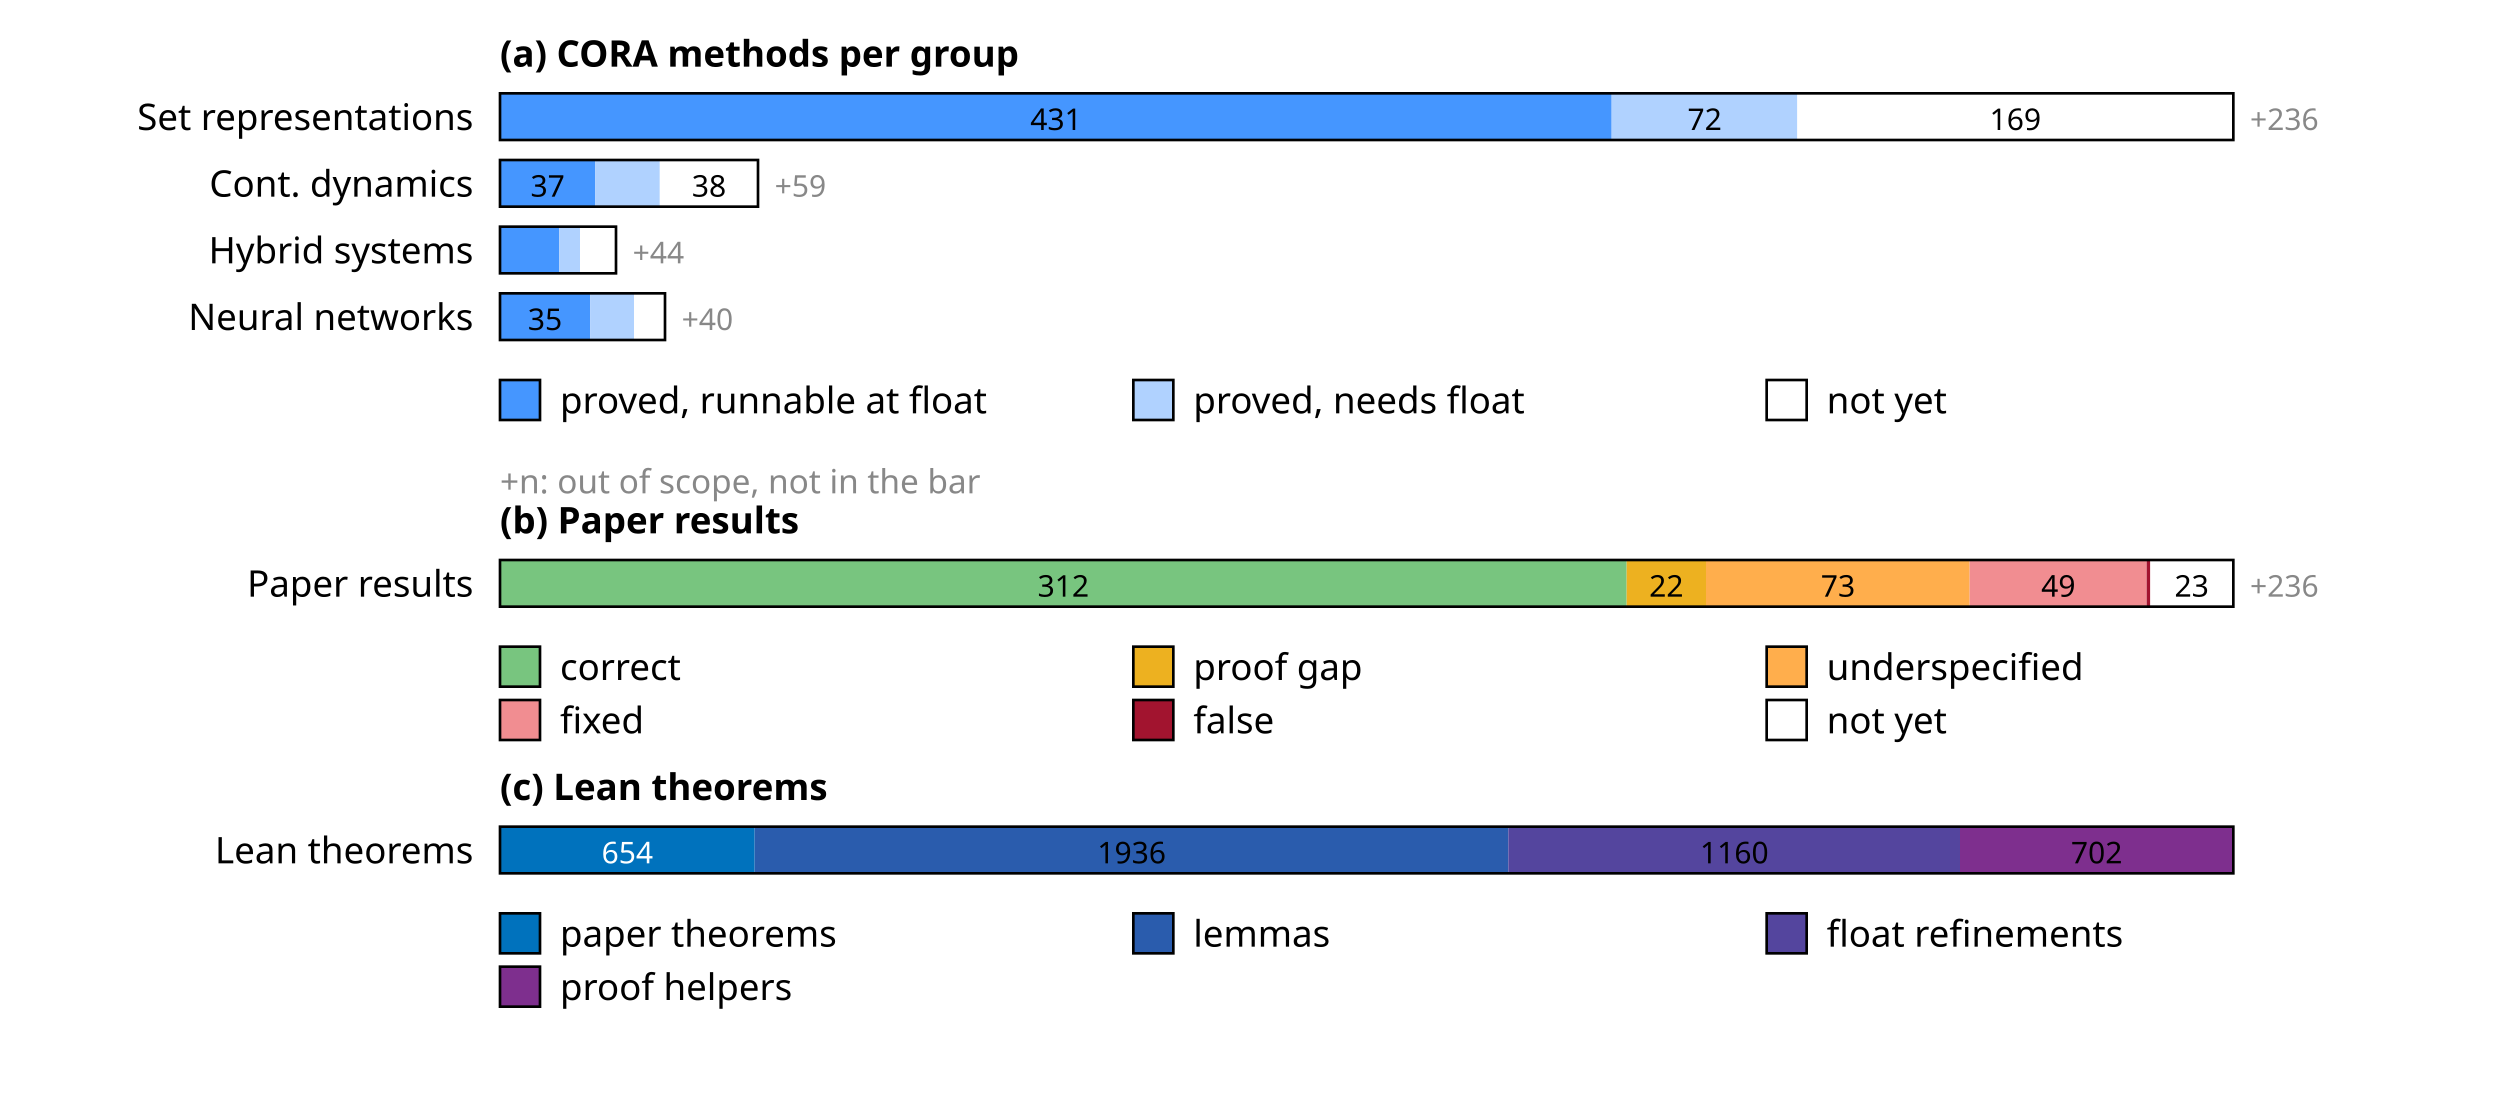
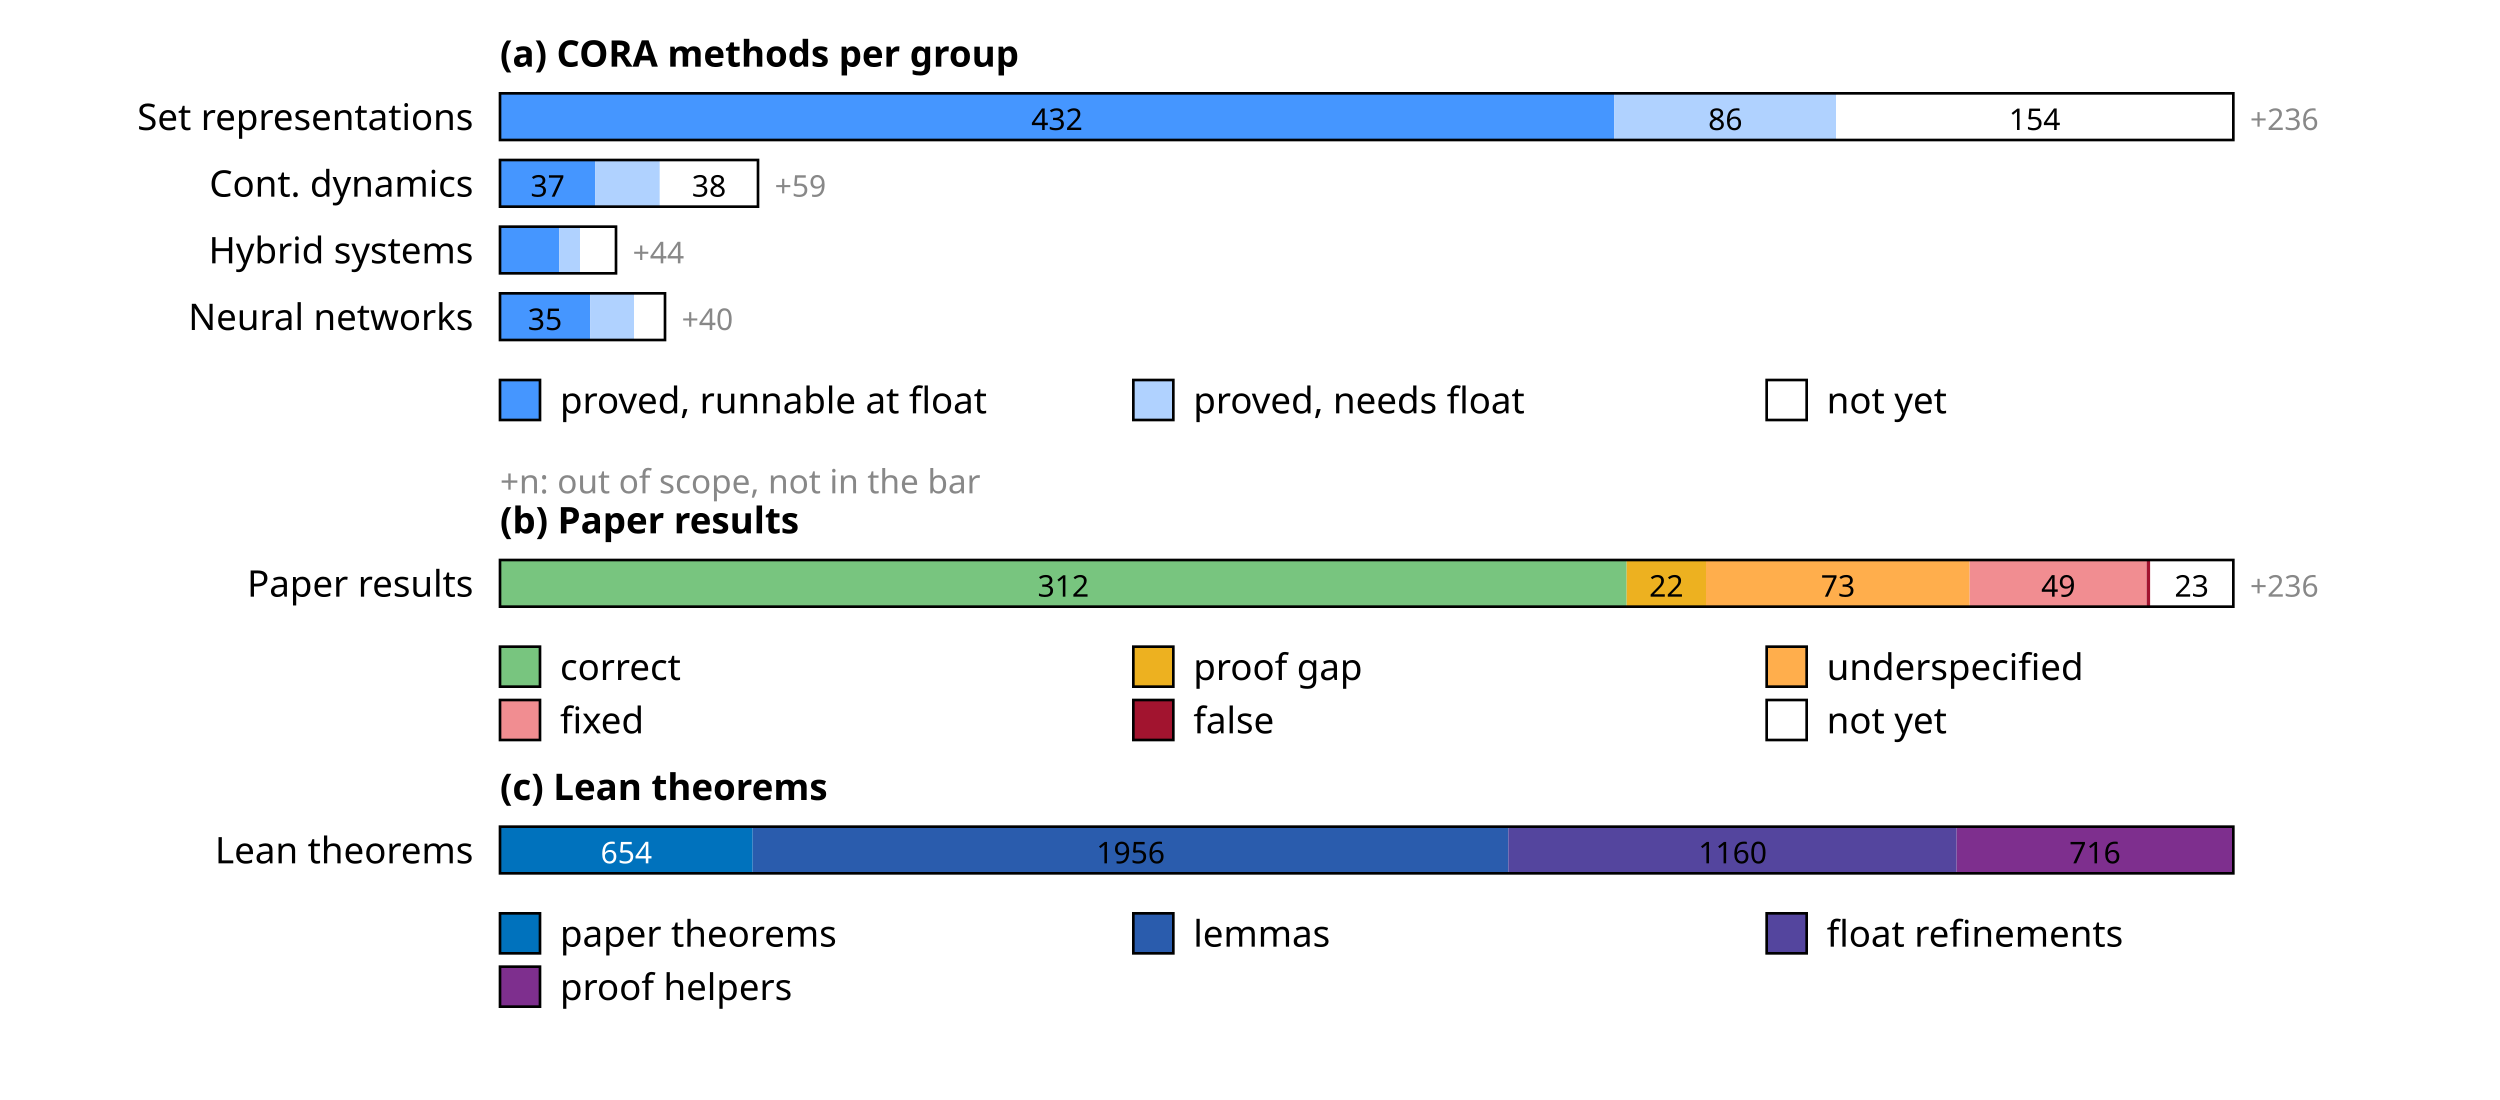
<svg xmlns="http://www.w3.org/2000/svg" width="750" height="330" font-family="sans-serif" font-size="11">
  <rect width="100%" height="100%" fill="white" />
  <text x="150" y="20" font-weight="bold">(a) CORA methods per group</text>
  <text x="142" y="39" text-anchor="end">Set representations</text>
-   <rect x="150.0" y="28" width="333.5" height="14" fill="rgb(69,150,255)" />
-   <text x="316.8" y="39" text-anchor="middle" font-size="9" fill="#000">431</text>
-   <rect x="483.5" y="28" width="55.7" height="14" fill="rgb(176,210,255)" />
-   <text x="511.4" y="39" text-anchor="middle" font-size="9" fill="#000">72</text>
-   <rect x="539.2" y="28" width="130.8" height="14" fill="rgb(255,255,255)" />
-   <text x="604.6" y="39" text-anchor="middle" font-size="9" fill="#000">169</text>
+   <rect x="150.0" y="28" width="334.3" height="14" fill="rgb(69,150,255)" />
+   <text x="317.1" y="39" text-anchor="middle" font-size="9" fill="#000">432</text>
+   <rect x="484.3" y="28" width="66.5" height="14" fill="rgb(176,210,255)" />
+   <text x="517.6" y="39" text-anchor="middle" font-size="9" fill="#000">86</text>
+   <rect x="550.8" y="28" width="119.2" height="14" fill="rgb(255,255,255)" />
+   <text x="610.4" y="39" text-anchor="middle" font-size="9" fill="#000">154</text>
  <rect x="150" y="28" width="520.0" height="14" fill="none" stroke="#000" stroke-width="0.8" />
  <text x="675.0" y="39" font-size="9" fill="#888">+236</text>
  <text x="142" y="59" text-anchor="end">Cont. dynamics</text>
  <rect x="150.0" y="48" width="28.6" height="14" fill="rgb(69,150,255)" />
  <text x="164.3" y="59" text-anchor="middle" font-size="9" fill="#000">37</text>
  <rect x="178.6" y="48" width="19.3" height="14" fill="rgb(176,210,255)" />
  <rect x="198.0" y="48" width="29.4" height="14" fill="rgb(255,255,255)" />
  <text x="212.7" y="59" text-anchor="middle" font-size="9" fill="#000">38</text>
  <rect x="150" y="48" width="77.4" height="14" fill="none" stroke="#000" stroke-width="0.8" />
  <text x="232.4" y="59" font-size="9" fill="#888">+59</text>
  <text x="142" y="79" text-anchor="end">Hybrid systems</text>
  <rect x="150.0" y="68" width="17.8" height="14" fill="rgb(69,150,255)" />
  <rect x="167.8" y="68" width="6.2" height="14" fill="rgb(176,210,255)" />
  <rect x="174.0" y="68" width="10.8" height="14" fill="rgb(255,255,255)" />
  <rect x="150" y="68" width="34.8" height="14" fill="none" stroke="#000" stroke-width="0.8" />
  <text x="189.8" y="79" font-size="9" fill="#888">+44</text>
  <text x="142" y="99" text-anchor="end">Neural networks</text>
  <rect x="150.0" y="88" width="27.1" height="14" fill="rgb(69,150,255)" />
  <text x="163.5" y="99" text-anchor="middle" font-size="9" fill="#000">35</text>
  <rect x="177.1" y="88" width="13.2" height="14" fill="rgb(176,210,255)" />
  <rect x="190.2" y="88" width="9.3" height="14" fill="rgb(255,255,255)" />
  <rect x="150" y="88" width="49.5" height="14" fill="none" stroke="#000" stroke-width="0.8" />
  <text x="204.5" y="99" font-size="9" fill="#888">+40</text>
  <rect x="150" y="114" width="12" height="12" fill="rgb(69,150,255)" stroke="#000" stroke-width="0.8" />
  <text x="168" y="124">proved, runnable at float</text>
  <rect x="340" y="114" width="12" height="12" fill="rgb(176,210,255)" stroke="#000" stroke-width="0.8" />
  <text x="358" y="124">proved, needs float</text>
  <rect x="530" y="114" width="12" height="12" fill="rgb(255,255,255)" stroke="#000" stroke-width="0.8" />
  <text x="548" y="124">not yet</text>
  <text x="150" y="148" font-size="10" fill="#888">+n: out of scope, not in the bar</text>
  <text x="150" y="160" font-weight="bold">(b) Paper results</text>
  <text x="142" y="179" text-anchor="end">Paper results</text>
  <rect x="150.0" y="168" width="338.0" height="14" fill="rgb(120,197,127)" />
  <text x="319.0" y="179" text-anchor="middle" font-size="9" fill="#000">312</text>
  <rect x="488.0" y="168" width="23.8" height="14" fill="rgb(237,177,32)" />
  <text x="499.9" y="179" text-anchor="middle" font-size="9" fill="#000">22</text>
  <rect x="511.8" y="168" width="79.1" height="14" fill="rgb(255,174,76)" />
  <text x="551.4" y="179" text-anchor="middle" font-size="9" fill="#000">73</text>
  <rect x="590.9" y="168" width="53.1" height="14" fill="rgb(241,141,145)" />
  <text x="617.5" y="179" text-anchor="middle" font-size="9" fill="#000">49</text>
  <rect x="644.0" y="168" width="1.1" height="14" fill="rgb(162,20,47)" />
  <rect x="645.1" y="168" width="24.9" height="14" fill="rgb(255,255,255)" />
  <text x="657.5" y="179" text-anchor="middle" font-size="9" fill="#000">23</text>
  <rect x="150" y="168" width="520.0" height="14" fill="none" stroke="#000" stroke-width="0.8" />
  <text x="675.0" y="179" font-size="9" fill="#888">+236</text>
  <rect x="150" y="194" width="12" height="12" fill="rgb(120,197,127)" stroke="#000" stroke-width="0.8" />
  <text x="168" y="204">correct</text>
  <rect x="340" y="194" width="12" height="12" fill="rgb(237,177,32)" stroke="#000" stroke-width="0.8" />
  <text x="358" y="204">proof gap</text>
  <rect x="530" y="194" width="12" height="12" fill="rgb(255,174,76)" stroke="#000" stroke-width="0.8" />
  <text x="548" y="204">underspecified</text>
  <rect x="150" y="210" width="12" height="12" fill="rgb(241,141,145)" stroke="#000" stroke-width="0.8" />
  <text x="168" y="220">fixed</text>
  <rect x="340" y="210" width="12" height="12" fill="rgb(162,20,47)" stroke="#000" stroke-width="0.8" />
  <text x="358" y="220">false</text>
  <rect x="530" y="210" width="12" height="12" fill="rgb(255,255,255)" stroke="#000" stroke-width="0.8" />
  <text x="548" y="220">not yet</text>
  <text x="150" y="240" font-weight="bold">(c) Lean theorems</text>
  <text x="142" y="259" text-anchor="end">Lean theorems</text>
-   <rect x="150.0" y="248" width="76.4" height="14" fill="rgb(0,114,189)" />
-   <text x="188.2" y="259" text-anchor="middle" font-size="9" fill="#fff">654</text>
-   <rect x="226.4" y="248" width="226.1" height="14" fill="rgb(42,92,173)" />
-   <text x="339.5" y="259" text-anchor="middle" font-size="9" fill="#000">1936</text>
-   <rect x="452.5" y="248" width="135.5" height="14" fill="rgb(84,69,158)" />
-   <text x="520.3" y="259" text-anchor="middle" font-size="9" fill="#000">1160</text>
-   <rect x="588.0" y="248" width="82.0" height="14" fill="rgb(126,47,142)" />
-   <text x="629.0" y="259" text-anchor="middle" font-size="9" fill="#000">702</text>
+   <rect x="150.0" y="248" width="75.8" height="14" fill="rgb(0,114,189)" />
+   <text x="187.9" y="259" text-anchor="middle" font-size="9" fill="#fff">654</text>
+   <rect x="225.8" y="248" width="226.7" height="14" fill="rgb(42,92,173)" />
+   <text x="339.2" y="259" text-anchor="middle" font-size="9" fill="#000">1956</text>
+   <rect x="452.5" y="248" width="134.5" height="14" fill="rgb(84,69,158)" />
+   <text x="519.8" y="259" text-anchor="middle" font-size="9" fill="#000">1160</text>
+   <rect x="587.0" y="248" width="83.0" height="14" fill="rgb(126,47,142)" />
+   <text x="628.5" y="259" text-anchor="middle" font-size="9" fill="#000">716</text>
  <rect x="150" y="248" width="520.0" height="14" fill="none" stroke="#000" stroke-width="0.8" />
  <rect x="150" y="274" width="12" height="12" fill="rgb(0,114,189)" stroke="#000" stroke-width="0.8" />
  <text x="168" y="284">paper theorems</text>
  <rect x="340" y="274" width="12" height="12" fill="rgb(42,92,173)" stroke="#000" stroke-width="0.8" />
  <text x="358" y="284">lemmas</text>
  <rect x="530" y="274" width="12" height="12" fill="rgb(84,69,158)" stroke="#000" stroke-width="0.8" />
  <text x="548" y="284">float refinements</text>
  <rect x="150" y="290" width="12" height="12" fill="rgb(126,47,142)" stroke="#000" stroke-width="0.8" />
  <text x="168" y="300">proof helpers</text>
</svg>
